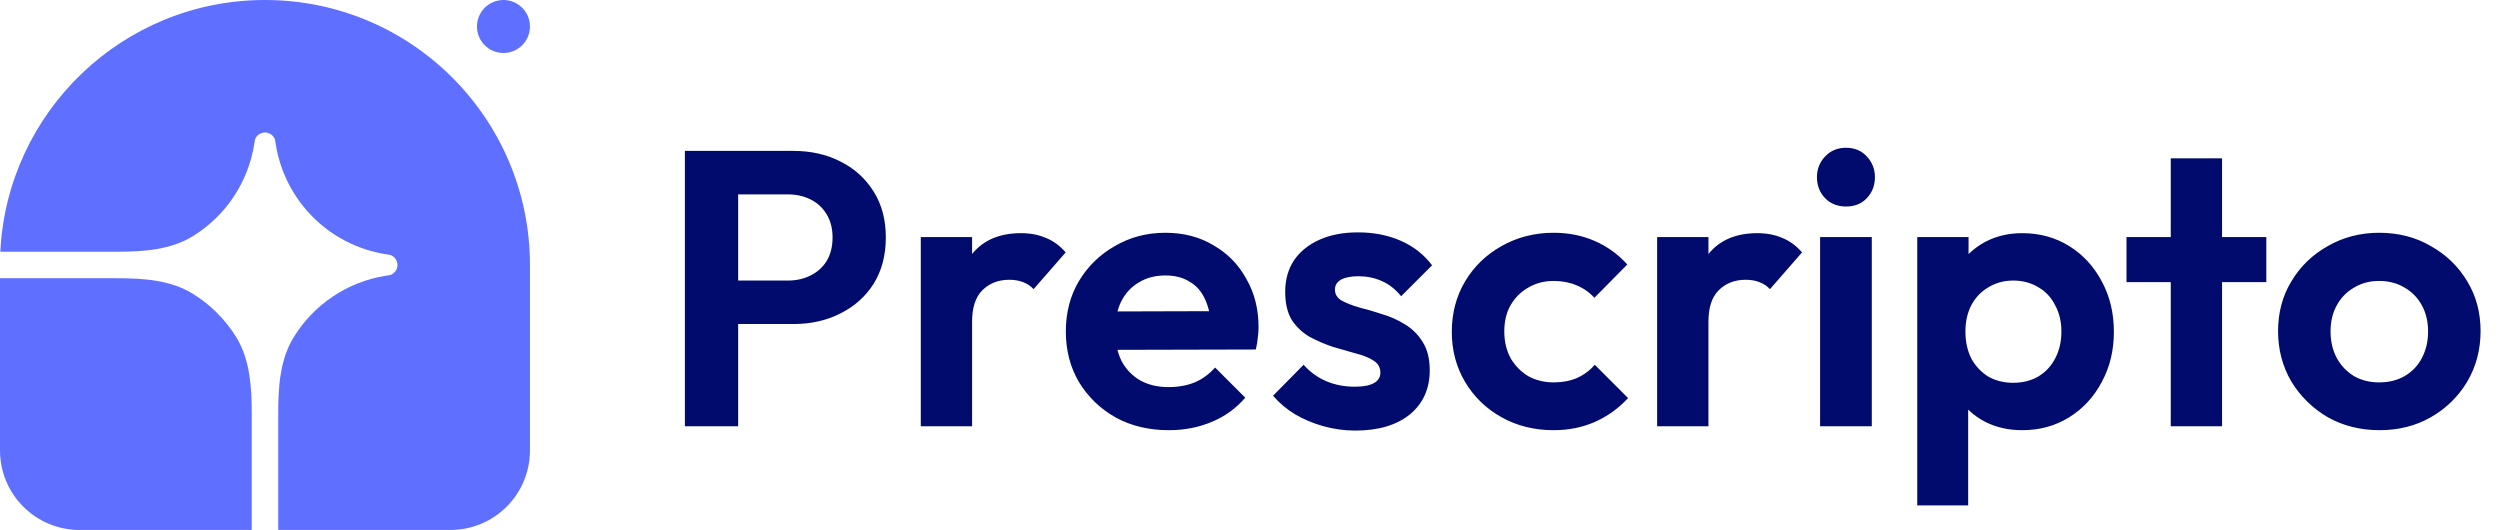
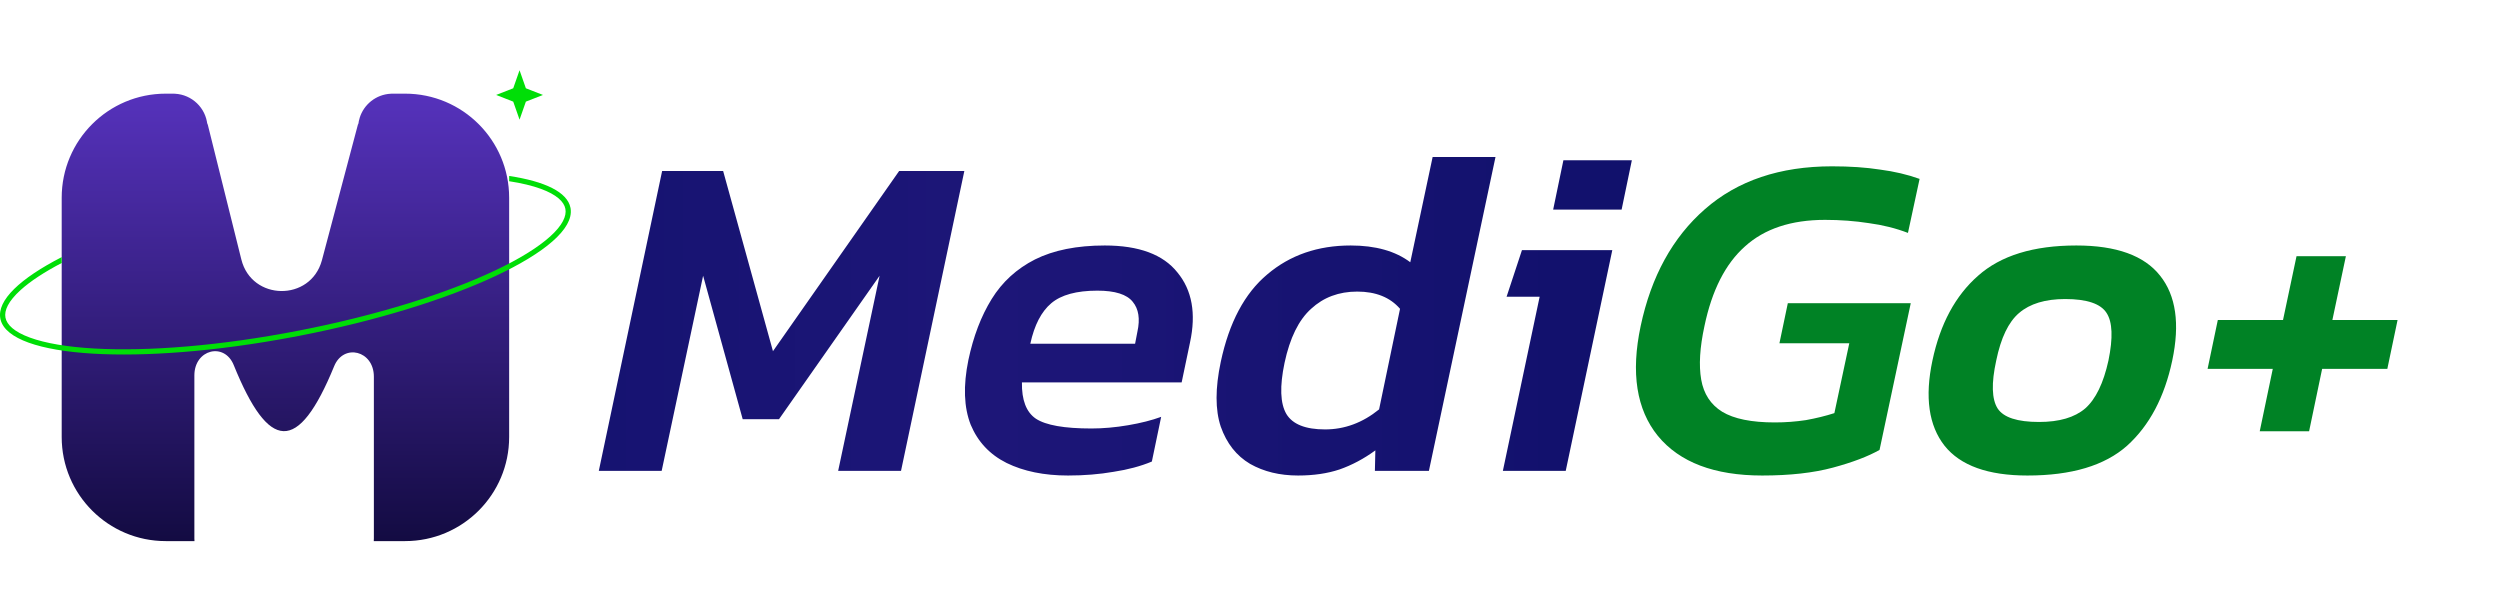
- <svg xmlns="http://www.w3.org/2000/svg" width="217" height="46" viewBox="0 0 217 46" fill="none">
-   <path d="M23 0C35.703 0 46 10.297 46 23V39.1C46 40.93 45.273 42.685 43.979 43.979C42.685 45.273 40.93 46 39.1 46H24.15V35.91C24.15 33.608 24.29 31.223 25.497 29.263C26.362 27.859 27.518 26.657 28.888 25.738C30.258 24.82 31.81 24.208 33.437 23.942L33.878 23.871C34.059 23.808 34.217 23.691 34.328 23.535C34.44 23.379 34.5 23.192 34.5 23C34.5 22.808 34.44 22.621 34.328 22.465C34.217 22.309 34.059 22.192 33.878 22.129L33.437 22.058C31.059 21.67 28.863 20.544 27.159 18.84C25.456 17.137 24.33 14.941 23.942 12.563L23.87 12.122C23.808 11.941 23.691 11.783 23.535 11.671C23.379 11.56 23.192 11.5 23 11.5C22.808 11.5 22.621 11.56 22.465 11.671C22.309 11.783 22.191 11.941 22.129 12.122L22.058 12.563C21.792 14.19 21.18 15.742 20.261 17.111C19.343 18.481 18.141 19.638 16.737 20.502C14.777 21.71 12.392 21.85 10.09 21.85H0.027C0.629 9.682 10.683 0 23 0Z" fill="#5F6FFF" />
-   <path d="M0 24.15H10.09C12.392 24.15 14.777 24.29 16.737 25.498C18.269 26.442 19.558 27.731 20.502 29.263C21.71 31.223 21.85 33.608 21.85 35.91V46H6.9C5.07 46 3.315 45.273 2.021 43.979C0.727 42.685 0 40.93 0 39.1L0 24.15ZM46 2.3C46 2.91 45.758 3.495 45.326 3.926C44.895 4.358 44.31 4.6 43.7 4.6C43.09 4.6 42.505 4.358 42.074 3.926C41.642 3.495 41.4 2.91 41.4 2.3C41.4 1.69 41.642 1.105 42.074 0.674C42.505 0.242 43.09 0 43.7 0C44.31 0 44.895 0.242 45.326 0.674C45.758 1.105 46 1.69 46 2.3Z" fill="#5F6FFF" />
-   <path d="M62.848 28.126V24.352H68.39C69.115 24.352 69.773 24.205 70.362 23.91C70.951 23.615 71.416 23.196 71.756 22.652C72.096 22.085 72.266 21.405 72.266 20.612C72.266 19.841 72.096 19.173 71.756 18.606C71.416 18.039 70.951 17.609 70.362 17.314C69.773 17.019 69.115 16.872 68.39 16.872H62.848V13.098H68.866C70.385 13.098 71.745 13.404 72.946 14.016C74.17 14.628 75.133 15.501 75.836 16.634C76.539 17.745 76.89 19.071 76.89 20.612C76.89 22.153 76.539 23.491 75.836 24.624C75.133 25.735 74.17 26.596 72.946 27.208C71.745 27.82 70.385 28.126 68.866 28.126H62.848ZM59.448 37V13.098H64.072V37H59.448ZM79.923 37V20.578H84.377V37H79.923ZM84.377 27.922L82.643 26.766C82.847 24.749 83.436 23.162 84.411 22.006C85.386 20.827 86.791 20.238 88.627 20.238C89.421 20.238 90.135 20.374 90.769 20.646C91.404 20.895 91.982 21.315 92.503 21.904L89.715 25.1C89.466 24.828 89.16 24.624 88.797 24.488C88.457 24.352 88.061 24.284 87.607 24.284C86.655 24.284 85.873 24.59 85.261 25.202C84.672 25.791 84.377 26.698 84.377 27.922ZM101.457 37.34C99.734 37.34 98.204 36.977 96.867 36.252C95.529 35.504 94.464 34.484 93.671 33.192C92.9 31.9 92.515 30.427 92.515 28.772C92.515 27.14 92.889 25.689 93.637 24.42C94.407 23.128 95.45 22.108 96.765 21.36C98.079 20.589 99.541 20.204 101.151 20.204C102.738 20.204 104.132 20.567 105.333 21.292C106.557 21.995 107.509 22.969 108.189 24.216C108.892 25.44 109.243 26.834 109.243 28.398C109.243 28.693 109.22 28.999 109.175 29.316C109.152 29.611 109.096 29.951 109.005 30.336L95.201 30.37V27.038L106.931 27.004L105.129 28.398C105.084 27.423 104.902 26.607 104.585 25.95C104.29 25.293 103.848 24.794 103.259 24.454C102.692 24.091 101.99 23.91 101.151 23.91C100.267 23.91 99.496 24.114 98.839 24.522C98.181 24.907 97.671 25.463 97.309 26.188C96.969 26.891 96.799 27.729 96.799 28.704C96.799 29.701 96.98 30.574 97.343 31.322C97.728 32.047 98.272 32.614 98.975 33.022C99.677 33.407 100.494 33.6 101.423 33.6C102.262 33.6 103.021 33.464 103.701 33.192C104.381 32.897 104.97 32.467 105.469 31.9L108.087 34.518C107.294 35.447 106.319 36.15 105.163 36.626C104.03 37.102 102.794 37.34 101.457 37.34ZM117.641 37.374C116.712 37.374 115.794 37.249 114.887 37C114.003 36.751 113.187 36.411 112.439 35.98C111.691 35.527 111.045 34.983 110.501 34.348L113.153 31.662C113.72 32.297 114.377 32.773 115.125 33.09C115.873 33.407 116.701 33.566 117.607 33.566C118.333 33.566 118.877 33.464 119.239 33.26C119.625 33.056 119.817 32.75 119.817 32.342C119.817 31.889 119.613 31.537 119.205 31.288C118.82 31.039 118.31 30.835 117.675 30.676C117.041 30.495 116.372 30.302 115.669 30.098C114.989 29.871 114.332 29.588 113.697 29.248C113.063 28.885 112.541 28.398 112.133 27.786C111.748 27.151 111.555 26.335 111.555 25.338C111.555 24.295 111.805 23.389 112.303 22.618C112.825 21.847 113.561 21.247 114.513 20.816C115.465 20.385 116.587 20.17 117.879 20.17C119.239 20.17 120.463 20.408 121.551 20.884C122.662 21.36 123.58 22.074 124.305 23.026L121.619 25.712C121.121 25.1 120.554 24.658 119.919 24.386C119.307 24.114 118.639 23.978 117.913 23.978C117.256 23.978 116.746 24.08 116.383 24.284C116.043 24.488 115.873 24.771 115.873 25.134C115.873 25.542 116.066 25.859 116.451 26.086C116.859 26.313 117.381 26.517 118.015 26.698C118.65 26.857 119.307 27.049 119.987 27.276C120.69 27.48 121.347 27.775 121.959 28.16C122.594 28.545 123.104 29.055 123.489 29.69C123.897 30.325 124.101 31.141 124.101 32.138C124.101 33.747 123.523 35.028 122.367 35.98C121.211 36.909 119.636 37.374 117.641 37.374ZM134.857 37.34C133.179 37.34 131.672 36.966 130.335 36.218C128.997 35.47 127.943 34.45 127.173 33.158C126.402 31.866 126.017 30.415 126.017 28.806C126.017 27.174 126.402 25.712 127.173 24.42C127.943 23.128 128.997 22.108 130.335 21.36C131.695 20.589 133.202 20.204 134.857 20.204C136.149 20.204 137.339 20.442 138.427 20.918C139.515 21.394 140.455 22.074 141.249 22.958L138.393 25.848C137.962 25.372 137.441 25.009 136.829 24.76C136.239 24.511 135.582 24.386 134.857 24.386C134.041 24.386 133.304 24.579 132.647 24.964C132.012 25.327 131.502 25.837 131.117 26.494C130.754 27.129 130.573 27.888 130.573 28.772C130.573 29.633 130.754 30.404 131.117 31.084C131.502 31.741 132.012 32.263 132.647 32.648C133.304 33.011 134.041 33.192 134.857 33.192C135.605 33.192 136.273 33.067 136.863 32.818C137.475 32.546 137.996 32.161 138.427 31.662L141.317 34.552C140.478 35.459 139.515 36.15 138.427 36.626C137.339 37.102 136.149 37.34 134.857 37.34ZM143.839 37V20.578H148.293V37H143.839ZM148.293 27.922L146.559 26.766C146.763 24.749 147.353 23.162 148.327 22.006C149.302 20.827 150.707 20.238 152.543 20.238C153.337 20.238 154.051 20.374 154.685 20.646C155.32 20.895 155.898 21.315 156.419 21.904L153.631 25.1C153.382 24.828 153.076 24.624 152.713 24.488C152.373 24.352 151.977 24.284 151.523 24.284C150.571 24.284 149.789 24.59 149.177 25.202C148.588 25.791 148.293 26.698 148.293 27.922ZM157.984 37V20.578H162.472V37H157.984ZM160.228 17.926C159.502 17.926 158.902 17.688 158.426 17.212C157.95 16.713 157.712 16.101 157.712 15.376C157.712 14.673 157.95 14.073 158.426 13.574C158.902 13.075 159.502 12.826 160.228 12.826C160.976 12.826 161.576 13.075 162.03 13.574C162.506 14.073 162.744 14.673 162.744 15.376C162.744 16.101 162.506 16.713 162.03 17.212C161.576 17.688 160.976 17.926 160.228 17.926ZM175.529 37.34C174.351 37.34 173.285 37.102 172.333 36.626C171.381 36.127 170.622 35.459 170.055 34.62C169.489 33.781 169.183 32.818 169.137 31.73V25.916C169.183 24.828 169.489 23.865 170.055 23.026C170.645 22.165 171.404 21.485 172.333 20.986C173.285 20.487 174.351 20.238 175.529 20.238C177.048 20.238 178.408 20.612 179.609 21.36C180.811 22.108 181.751 23.128 182.431 24.42C183.134 25.712 183.485 27.174 183.485 28.806C183.485 30.415 183.134 31.866 182.431 33.158C181.751 34.45 180.811 35.47 179.609 36.218C178.408 36.966 177.048 37.34 175.529 37.34ZM174.747 33.226C175.563 33.226 176.289 33.045 176.923 32.682C177.558 32.297 178.045 31.775 178.385 31.118C178.748 30.438 178.929 29.656 178.929 28.772C178.929 27.911 178.748 27.151 178.385 26.494C178.045 25.814 177.558 25.293 176.923 24.93C176.289 24.545 175.563 24.352 174.747 24.352C173.954 24.352 173.24 24.545 172.605 24.93C171.971 25.293 171.472 25.814 171.109 26.494C170.769 27.151 170.599 27.911 170.599 28.772C170.599 29.656 170.769 30.438 171.109 31.118C171.472 31.775 171.959 32.297 172.571 32.682C173.206 33.045 173.931 33.226 174.747 33.226ZM166.417 43.868V20.578H170.871V24.896L170.123 28.874L170.837 32.852V43.868H166.417ZM188.421 37V13.744H192.875V37H188.421ZM184.579 24.488V20.578H196.717V24.488H184.579ZM206.542 37.34C204.887 37.34 203.391 36.966 202.054 36.218C200.739 35.447 199.685 34.416 198.892 33.124C198.121 31.809 197.736 30.347 197.736 28.738C197.736 27.129 198.121 25.689 198.892 24.42C199.662 23.128 200.716 22.108 202.054 21.36C203.391 20.589 204.876 20.204 206.508 20.204C208.185 20.204 209.681 20.589 210.996 21.36C212.333 22.108 213.387 23.128 214.158 24.42C214.928 25.689 215.314 27.129 215.314 28.738C215.314 30.347 214.928 31.809 214.158 33.124C213.387 34.416 212.333 35.447 210.996 36.218C209.681 36.966 208.196 37.34 206.542 37.34ZM206.508 33.192C207.346 33.192 208.083 33.011 208.718 32.648C209.375 32.263 209.874 31.741 210.214 31.084C210.576 30.404 210.758 29.633 210.758 28.772C210.758 27.911 210.576 27.151 210.214 26.494C209.851 25.837 209.352 25.327 208.718 24.964C208.083 24.579 207.346 24.386 206.508 24.386C205.692 24.386 204.966 24.579 204.332 24.964C203.697 25.327 203.198 25.837 202.836 26.494C202.473 27.151 202.292 27.911 202.292 28.772C202.292 29.633 202.473 30.404 202.836 31.084C203.198 31.741 203.697 32.263 204.332 32.648C204.966 33.011 205.692 33.192 206.508 33.192Z" fill="#000B6D" />
+ <svg xmlns="http://www.w3.org/2000/svg" width="961" height="235" viewBox="0 0 961 235" fill="none">
+   <path d="M230.18 181L254.524 65.724H277.973L297.126 134.997L345.635 65.724H370.695L346.351 181H322.186L338.117 105.999L299.453 161.131H285.491L270.276 105.999L254.345 181H230.18ZM410.553 182.79C401.364 182.79 393.488 181.179 386.925 177.957C380.481 174.735 375.886 169.842 373.142 163.279C370.516 156.596 370.218 148.303 372.247 138.398C374.156 129.329 377.139 121.512 381.197 114.949C385.254 108.386 390.803 103.314 397.844 99.734C405.004 96.154 413.954 94.364 424.694 94.364C437.82 94.364 447.128 97.825 452.618 104.746C458.226 111.548 459.837 120.498 457.451 131.596L454.229 146.99H392.832C392.712 153.792 394.502 158.446 398.202 160.952C402.02 163.458 409.121 164.711 419.503 164.711C424.037 164.711 428.751 164.293 433.644 163.458C438.536 162.623 442.773 161.549 446.353 160.236L442.773 177.42C438.477 179.21 433.584 180.523 428.095 181.358C422.605 182.313 416.758 182.79 410.553 182.79ZM396.054 132.133H436.329L437.224 127.479C438.298 122.586 437.701 118.768 435.434 116.023C433.166 113.159 428.632 111.727 421.83 111.727C413.834 111.727 407.927 113.338 404.109 116.56C400.29 119.782 397.605 124.973 396.054 132.133ZM498.973 182.79C491.933 182.79 485.787 181.298 480.536 178.315C475.286 175.212 471.527 170.439 469.259 163.995C467.111 157.551 467.111 149.257 469.259 139.114C472.481 123.959 478.448 112.741 487.159 105.462C495.871 98.063 506.551 94.364 519.2 94.364C528.747 94.364 536.384 96.512 542.112 100.808L550.704 60.354H574.869L549.272 181H528.508L528.687 173.124C524.272 176.346 519.678 178.792 514.904 180.463C510.25 182.014 504.94 182.79 498.973 182.79ZM509.355 165.069C516.873 165.069 523.795 162.503 530.119 157.372L538.174 118.708C534.356 114.293 528.866 112.085 521.706 112.085C514.666 112.085 508.759 114.293 503.985 118.708C499.212 123.004 495.811 129.925 493.782 139.472C491.873 148.541 492.112 155.105 494.498 159.162C496.885 163.1 501.837 165.069 509.355 165.069ZM597.033 80.581L600.971 61.607H627.284L623.346 80.581H597.033ZM577.701 181L591.842 114.054H579.133L585.04 96.154H619.766L601.866 181H577.701Z" fill="url(#paint0_linear_24_36)" />
+   <path d="M677.39 182.79C659.013 182.79 645.647 177.718 637.294 167.575C629.06 157.432 626.852 143.35 630.671 125.331C634.728 106.238 642.962 91.261 655.373 80.402C667.903 69.423 684.192 63.934 704.24 63.934C711.161 63.934 717.307 64.352 722.677 65.187C728.166 65.903 733.238 67.096 737.892 68.767L733.417 89.531C728.763 87.741 723.751 86.488 718.381 85.772C713.011 84.937 707.402 84.519 701.555 84.519C688.548 84.519 678.285 87.92 670.767 94.722C663.249 101.405 658.058 111.608 655.194 125.331C653.404 133.565 652.986 140.427 653.941 145.916C654.896 151.405 657.581 155.522 661.996 158.267C666.531 161.012 673.273 162.384 682.223 162.384C686.28 162.384 690.278 162.086 694.216 161.489C698.154 160.773 701.794 159.878 705.135 158.804L710.863 131.954H684.013L687.235 116.56H734.491L722.498 172.945C718.083 175.451 712.116 177.718 704.598 179.747C697.08 181.776 688.011 182.79 677.39 182.79ZM779.345 182.79C764.189 182.79 753.569 178.971 747.483 171.334C741.397 163.577 739.845 152.658 742.829 138.577C745.812 124.496 751.659 113.636 760.371 105.999C769.082 98.242 781.672 94.364 798.14 94.364C813.534 94.364 824.274 98.242 830.36 105.999C836.446 113.636 837.997 124.496 835.014 138.577C832.03 152.658 826.243 163.577 817.651 171.334C809.059 178.971 796.29 182.79 779.345 182.79ZM783.82 162.205C791.576 162.205 797.483 160.475 801.541 157.014C805.598 153.434 808.581 147.288 810.491 138.577C812.281 129.866 812.042 123.78 809.775 120.319C807.507 116.739 802.197 114.949 793.844 114.949C786.206 114.949 780.299 116.739 776.123 120.319C772.065 123.78 769.142 129.866 767.352 138.577C765.442 147.288 765.621 153.434 767.889 157.014C770.156 160.475 775.466 162.205 783.82 162.205ZM868.642 165.785L873.654 141.799H848.594L852.532 123.004H877.592L882.783 98.481H901.757L896.566 123.004H921.626L917.688 141.799H892.628L887.616 165.785H868.642Z" fill="#008225" />
+   <path d="M67.27 36.03C73.813 36.382 79.11 41.476 79.716 48V47.294L92.772 99.738C96.749 115.715 119.357 115.992 123.724 100.118L137.716 47.384V48C137.761 47.523 137.832 47.053 137.925 46.593L138.216 45.5C138.231 45.447 138.239 45.393 138.246 45.338C139.844 40.136 144.542 36.333 150.163 36.03L150.716 36H155.716C177.808 36 195.716 53.909 195.716 76V168C195.716 190.091 177.808 208 155.716 208H143.674C143.701 207.673 143.716 207.34 143.716 207.003V144.801C143.716 134.743 132.086 131.897 128.451 140.767C114.542 174.705 103.32 173.554 89.839 140.322C86.238 131.447 74.716 134.281 74.716 144.321V207.003C74.716 207.34 74.732 207.673 74.76 208H63.717C41.625 208 23.716 190.091 23.716 168V76C23.716 53.909 41.625 36 63.717 36H66.716L67.27 36.03Z" fill="url(#paint1_linear_24_36)" />
+   <path d="M199.716 27L202.147 33.934L208.716 36.5L202.147 39.066L199.716 46L197.286 39.066L190.716 36.5L197.286 33.934L199.716 27Z" fill="#00DE07" />
+   <path d="M195.716 67.641C209.463 69.71 218.12 73.835 219.296 79.884L219.358 80.245C221.561 95.626 175.183 117.396 115.136 129.068L112.307 129.608C53.491 140.648 3.876 137.691 0.215 122.843L0.136 122.483C-1.231 115.446 7.767 107.027 23.716 98.835V101H23.884C17.105 104.534 11.725 108.064 7.977 111.442C3.18 115.766 1.567 119.358 2.1 122.103C2.634 124.847 5.475 127.572 11.543 129.784C17.474 131.947 25.863 133.374 36.179 133.965C56.781 135.144 84.609 132.964 114.754 127.104C144.9 121.245 171.52 112.841 190.179 104.03C199.523 99.618 206.766 95.152 211.456 90.925C216.252 86.601 217.866 83.009 217.333 80.265C216.799 77.521 213.957 74.795 207.89 72.583C204.571 71.373 200.482 70.393 195.716 69.661V67.641Z" fill="#00DE07" />
+   <defs>
+     <linearGradient id="paint0_linear_24_36" x1="230.001" y1="117.5" x2="961.001" y2="117.5" gradientUnits="userSpaceOnUse">
+       <stop stop-color="#4C2CA9" />
+       <stop offset="0" stop-color="#161371" />
+       <stop offset="0.207" stop-color="#1D1678" />
+       <stop offset="1" stop-color="#00095B" />
+     </linearGradient>
+     <linearGradient id="paint1_linear_24_36" x1="109.716" y1="36" x2="109.716" y2="208" gradientUnits="userSpaceOnUse">
+       <stop stop-color="#5632BC" />
+       <stop offset="1" stop-color="#130B42" />
+     </linearGradient>
+   </defs>
</svg>
